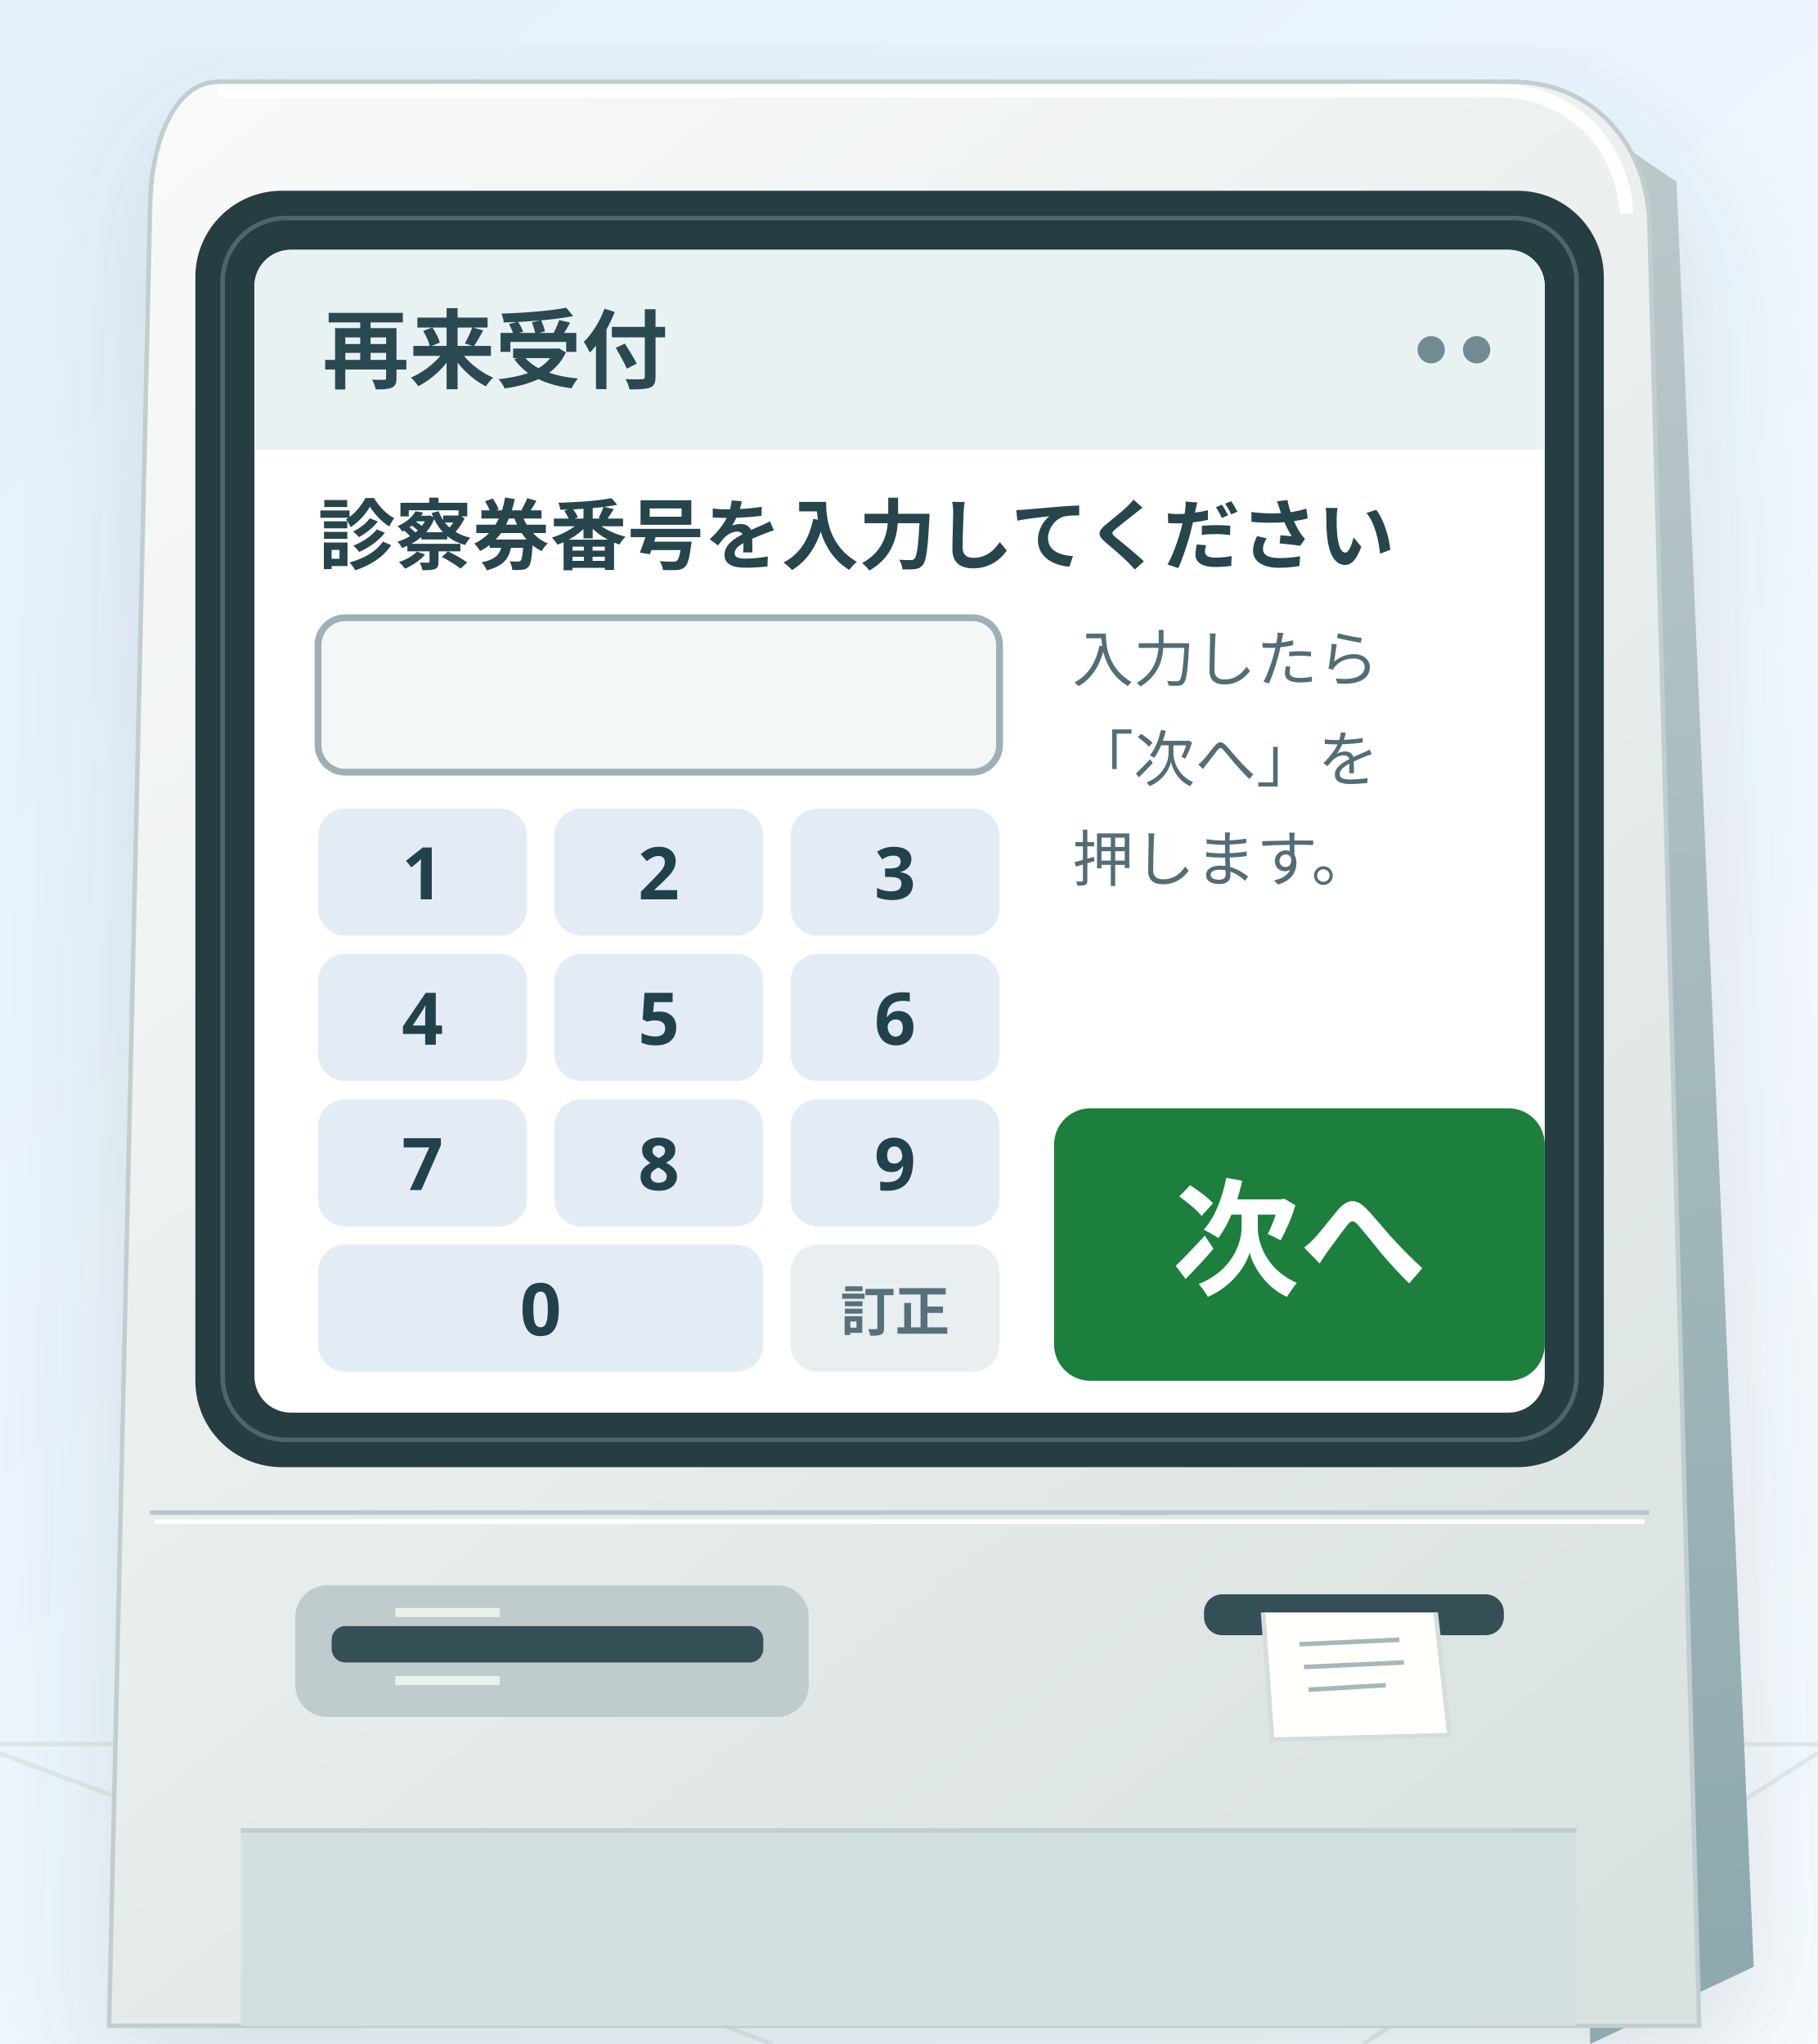
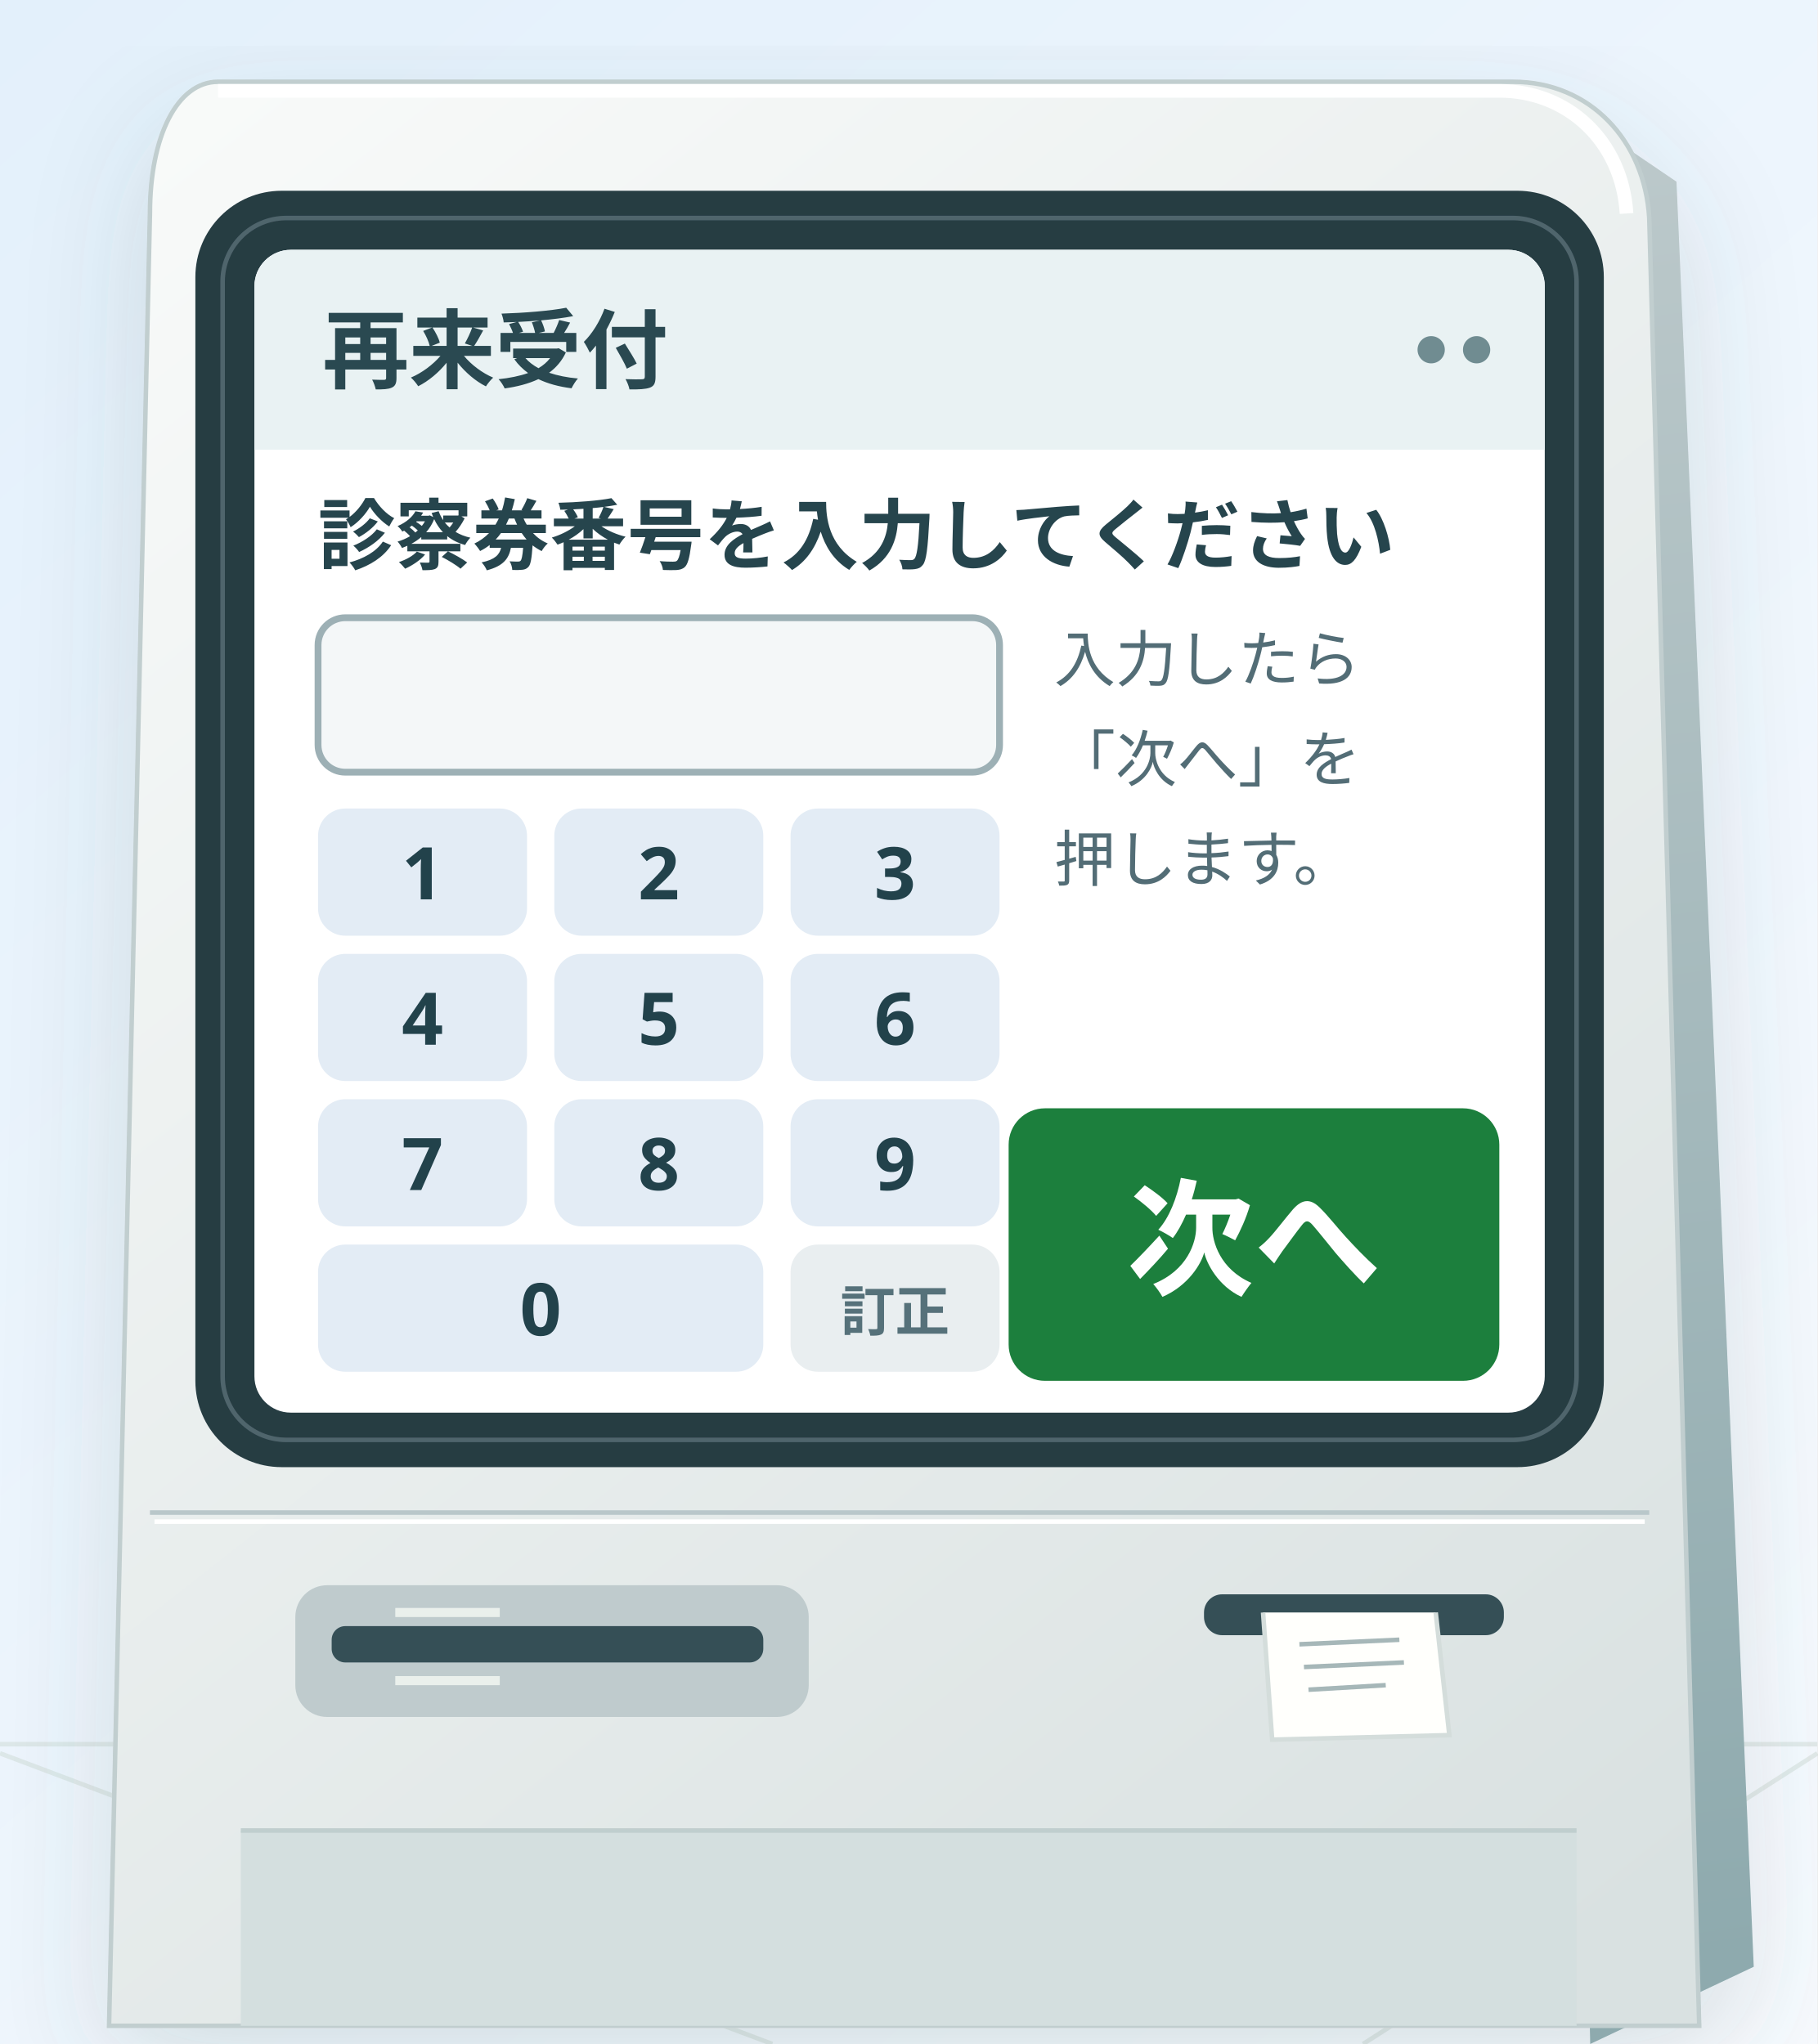
<svg xmlns="http://www.w3.org/2000/svg" viewBox="0 0 400 450" fill="none">
  <defs>
    <linearGradient id="room" x1="0" y1="0" x2="400" y2="450" gradientUnits="userSpaceOnUse">
      <stop stop-color="#E3F0FB" />
      <stop offset="1" stop-color="#F8FBFF" />
    </linearGradient>
    <linearGradient id="body" x1="36" y1="30" x2="350" y2="430" gradientUnits="userSpaceOnUse">
      <stop stop-color="#F8FAF9" />
      <stop offset="1" stop-color="#D9E1E1" />
    </linearGradient>
    <linearGradient id="side" x1="338" y1="40" x2="390" y2="430" gradientUnits="userSpaceOnUse">
      <stop stop-color="#BBC8CA" />
      <stop offset="1" stop-color="#8EAAAE" />
    </linearGradient>
    <filter id="shadow" x="-30%" y="-15%" width="160%" height="145%">
      <feDropShadow dx="0" dy="10" stdDeviation="13" flood-color="#395B59" flood-opacity=".16" />
    </filter>
  </defs>
  <path fill="url(#room)" d="M0 0h400v450H0z" />
  <path d="M0 384h400M0 386l170 64M400 386l-100 64" stroke="#CAD7D2" stroke-opacity=".45" />
  <g filter="url(#shadow)">
    <path d="m341 21 28 19 17 393-36 17-9-429Z" fill="url(#side)" />
    <path d="M48 18h285c17 0 29 13 30 30l11 398H24L33 47c0-17 6-29 15-29Z" fill="url(#body)" stroke="#C1CECF" />
    <path d="M48 20h282c15 0 27 11 28 27" stroke="white" stroke-width="3" />
    <rect x="43" y="42" width="310" height="281" rx="19" fill="#263C43" />
    <rect x="49" y="48" width="298" height="269" rx="14" stroke="#50656C" />
    <rect x="56" y="55" width="284" height="256" rx="8" fill="#FFFFFF" />
    <path d="M64 55h268a8 8 0 0 1 8 8v36H56V63a8 8 0 0 1 8-8Z" fill="#E9F2F3" />
    <text x="71" y="84" fill="#294951" font-family="Hiragino Sans, Yu Gothic, sans-serif" font-size="19" font-weight="600">再来受付</text>
    <g fill="#6F8C91">
      <circle cx="315" cy="77" r="3" />
      <circle cx="325" cy="77" r="3" />
    </g>
    <text x="70" y="124" fill="#28454E" font-family="Hiragino Sans, Yu Gothic, sans-serif" font-size="17" font-weight="600">診察券番号を入力してください</text>
    <rect x="70" y="136" width="150" height="34" rx="6" fill="#F4F7F8" stroke="#9DB0B5" stroke-width="1.5" />
    <rect x="70" y="178" width="46" height="28" rx="6" fill="#E3ECF5" />
    <text x="93" y="198" fill="#23424C" font-family="Hiragino Sans, Yu Gothic, sans-serif" font-size="16" font-weight="600" text-anchor="middle">1</text>
    <rect x="122" y="178" width="46" height="28" rx="6" fill="#E3ECF5" />
    <text x="145" y="198" fill="#23424C" font-family="Hiragino Sans, Yu Gothic, sans-serif" font-size="16" font-weight="600" text-anchor="middle">2</text>
    <rect x="174" y="178" width="46" height="28" rx="6" fill="#E3ECF5" />
    <text x="197" y="198" fill="#23424C" font-family="Hiragino Sans, Yu Gothic, sans-serif" font-size="16" font-weight="600" text-anchor="middle">3</text>
    <rect x="70" y="210" width="46" height="28" rx="6" fill="#E3ECF5" />
    <text x="93" y="230" fill="#23424C" font-family="Hiragino Sans, Yu Gothic, sans-serif" font-size="16" font-weight="600" text-anchor="middle">4</text>
    <rect x="122" y="210" width="46" height="28" rx="6" fill="#E3ECF5" />
    <text x="145" y="230" fill="#23424C" font-family="Hiragino Sans, Yu Gothic, sans-serif" font-size="16" font-weight="600" text-anchor="middle">5</text>
    <rect x="174" y="210" width="46" height="28" rx="6" fill="#E3ECF5" />
    <text x="197" y="230" fill="#23424C" font-family="Hiragino Sans, Yu Gothic, sans-serif" font-size="16" font-weight="600" text-anchor="middle">6</text>
    <rect x="70" y="242" width="46" height="28" rx="6" fill="#E3ECF5" />
    <text x="93" y="262" fill="#23424C" font-family="Hiragino Sans, Yu Gothic, sans-serif" font-size="16" font-weight="600" text-anchor="middle">7</text>
    <rect x="122" y="242" width="46" height="28" rx="6" fill="#E3ECF5" />
    <text x="145" y="262" fill="#23424C" font-family="Hiragino Sans, Yu Gothic, sans-serif" font-size="16" font-weight="600" text-anchor="middle">8</text>
    <rect x="174" y="242" width="46" height="28" rx="6" fill="#E3ECF5" />
    <text x="197" y="262" fill="#23424C" font-family="Hiragino Sans, Yu Gothic, sans-serif" font-size="16" font-weight="600" text-anchor="middle">9</text>
    <rect x="70" y="274" width="98" height="28" rx="6" fill="#E3ECF5" />
    <text x="119" y="294" fill="#23424C" font-family="Hiragino Sans, Yu Gothic, sans-serif" font-size="16" font-weight="600" text-anchor="middle">0</text>
    <rect x="174" y="274" width="46" height="28" rx="6" fill="#E9EEF0" />
    <text x="197" y="293" fill="#56717A" font-family="Hiragino Sans, Yu Gothic, sans-serif" font-size="12" font-weight="600" text-anchor="middle">訂正</text>
-     <text x="236" y="150" fill="#536D76" font-family="Hiragino Sans, Yu Gothic, sans-serif" font-size="13.5">入力したら</text>
-     <text x="236" y="172" fill="#536D76" font-family="Hiragino Sans, Yu Gothic, sans-serif" font-size="13.5">「次へ」を</text>
-     <text x="236" y="194" fill="#536D76" font-family="Hiragino Sans, Yu Gothic, sans-serif" font-size="13.5">押します。</text>
-     <rect id="next" x="232" y="244" width="108" height="60" rx="8" fill="#1E7F3C" />
-     <text x="286" y="283" fill="white" font-family="Hiragino Sans, Yu Gothic, sans-serif" font-size="28" font-weight="600" text-anchor="middle">次へ</text>
+     <text x="232" y="150" fill="#536D76" font-family="Hiragino Sans, Yu Gothic, sans-serif" font-size="13.5">入力したら</text>
+     <text x="232" y="172" fill="#536D76" font-family="Hiragino Sans, Yu Gothic, sans-serif" font-size="13.5">「次へ」を</text>
+     <text x="232" y="194" fill="#536D76" font-family="Hiragino Sans, Yu Gothic, sans-serif" font-size="13.5">押します。</text>
+     <rect id="next" x="222" y="244" width="108" height="60" rx="8" fill="#1E7F3C" />
+     <text x="276" y="283" fill="white" font-family="Hiragino Sans, Yu Gothic, sans-serif" font-size="28" font-weight="600" text-anchor="middle">次へ</text>
    <path d="M33 333h330" stroke="#B9C7CA" />
    <path d="M34 335h328" stroke="white" />
    <rect x="65" y="349" width="113" height="29" rx="7" fill="#BFCBCD" />
    <rect x="73" y="358" width="95" height="8" rx="3" fill="#344F57" />
    <path d="M87 355h23m-23 15h23" stroke="#EAF0EC" stroke-width="2" />
    <rect x="265" y="351" width="66" height="9" rx="4" fill="#344F57" />
    <path d="m278 355 2 28 39-1-3-27" fill="#FFFFFC" stroke="#D4DDDB" />
    <path d="m286 362 22-1m-21 6 22-1m-21 6 17-1" stroke="#A6B7B8" />
    <path d="M53 403h294v43H53z" fill="#D4DFDF" />
    <path d="M53 403h294" stroke="#C0CECE" />
  </g>
</svg>
